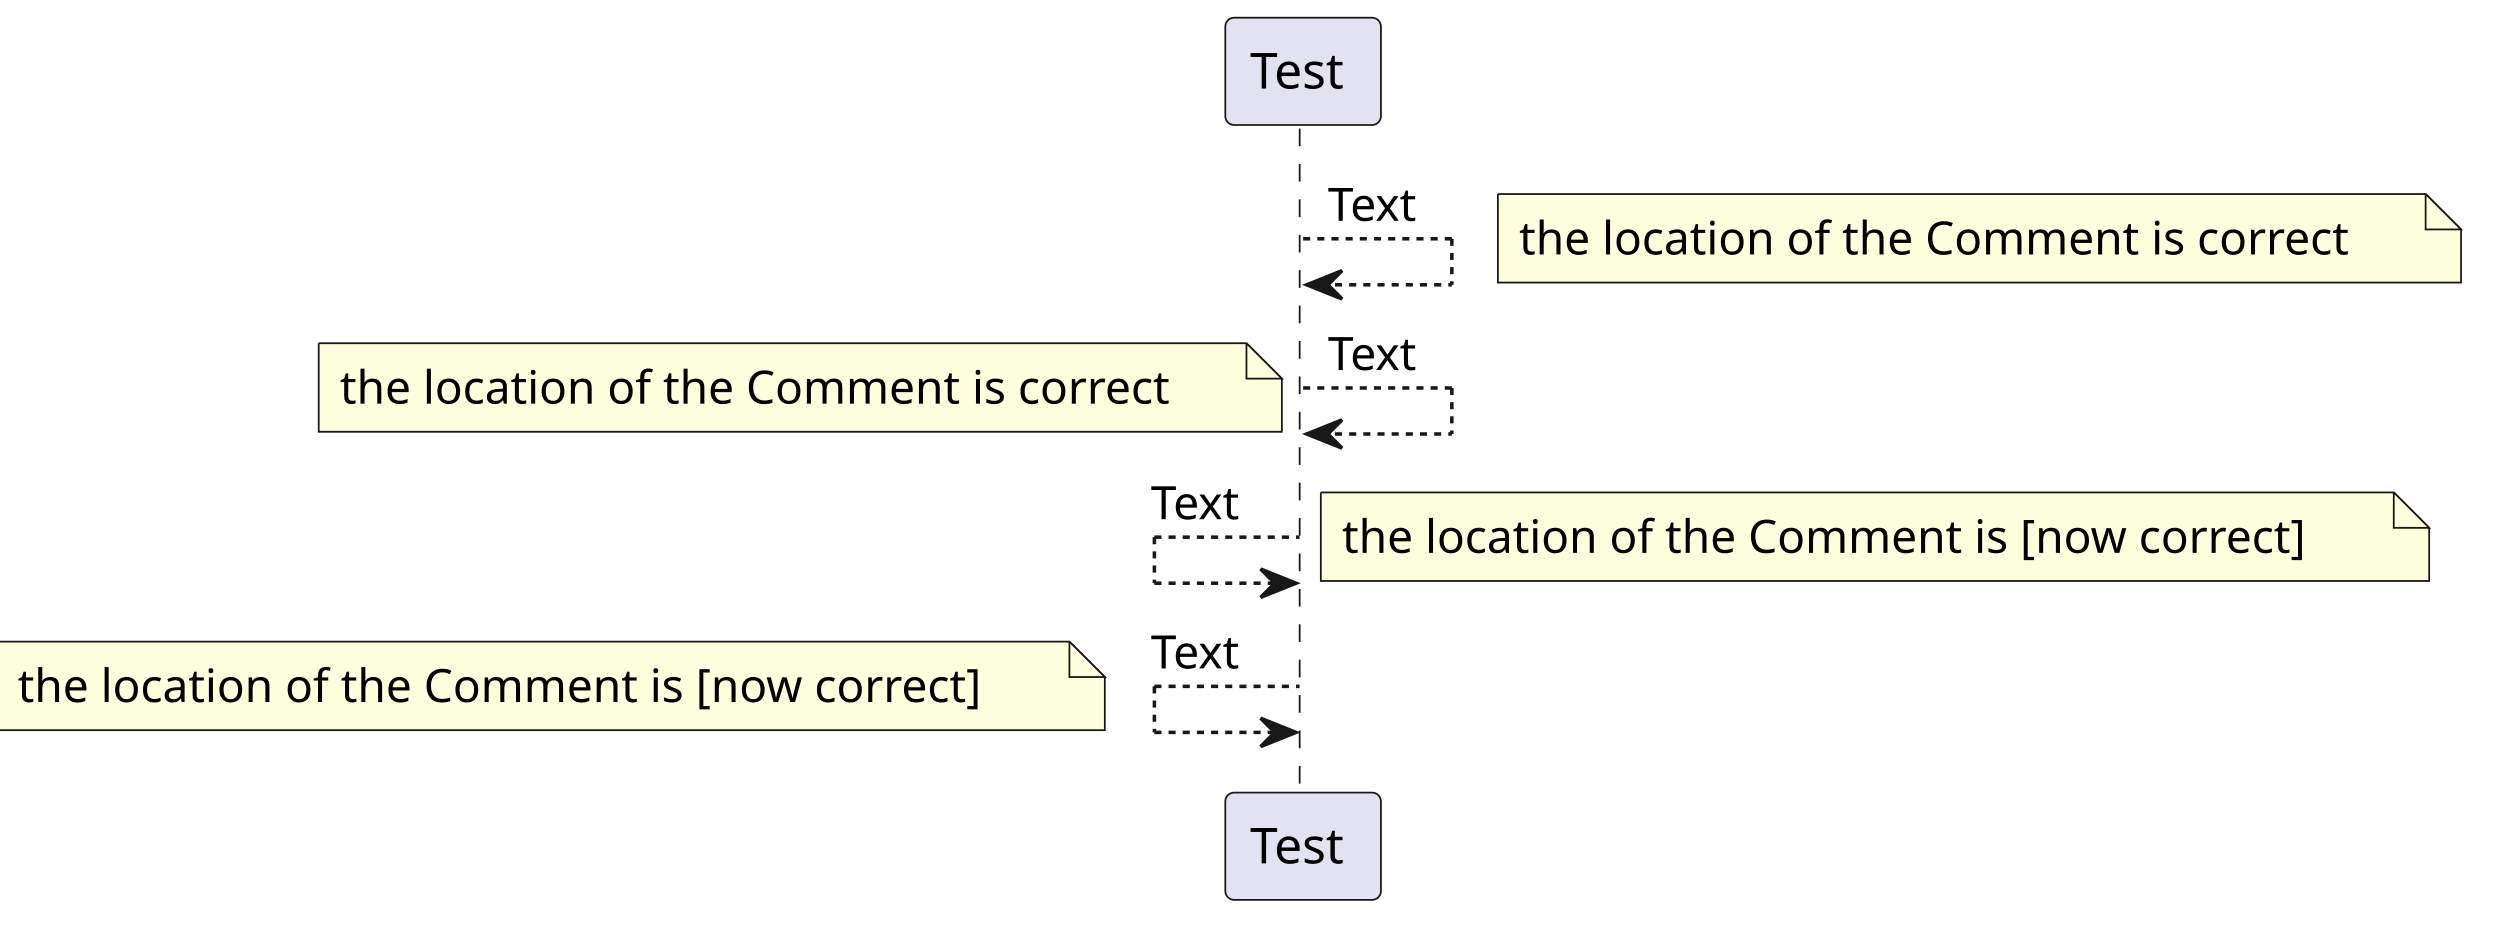
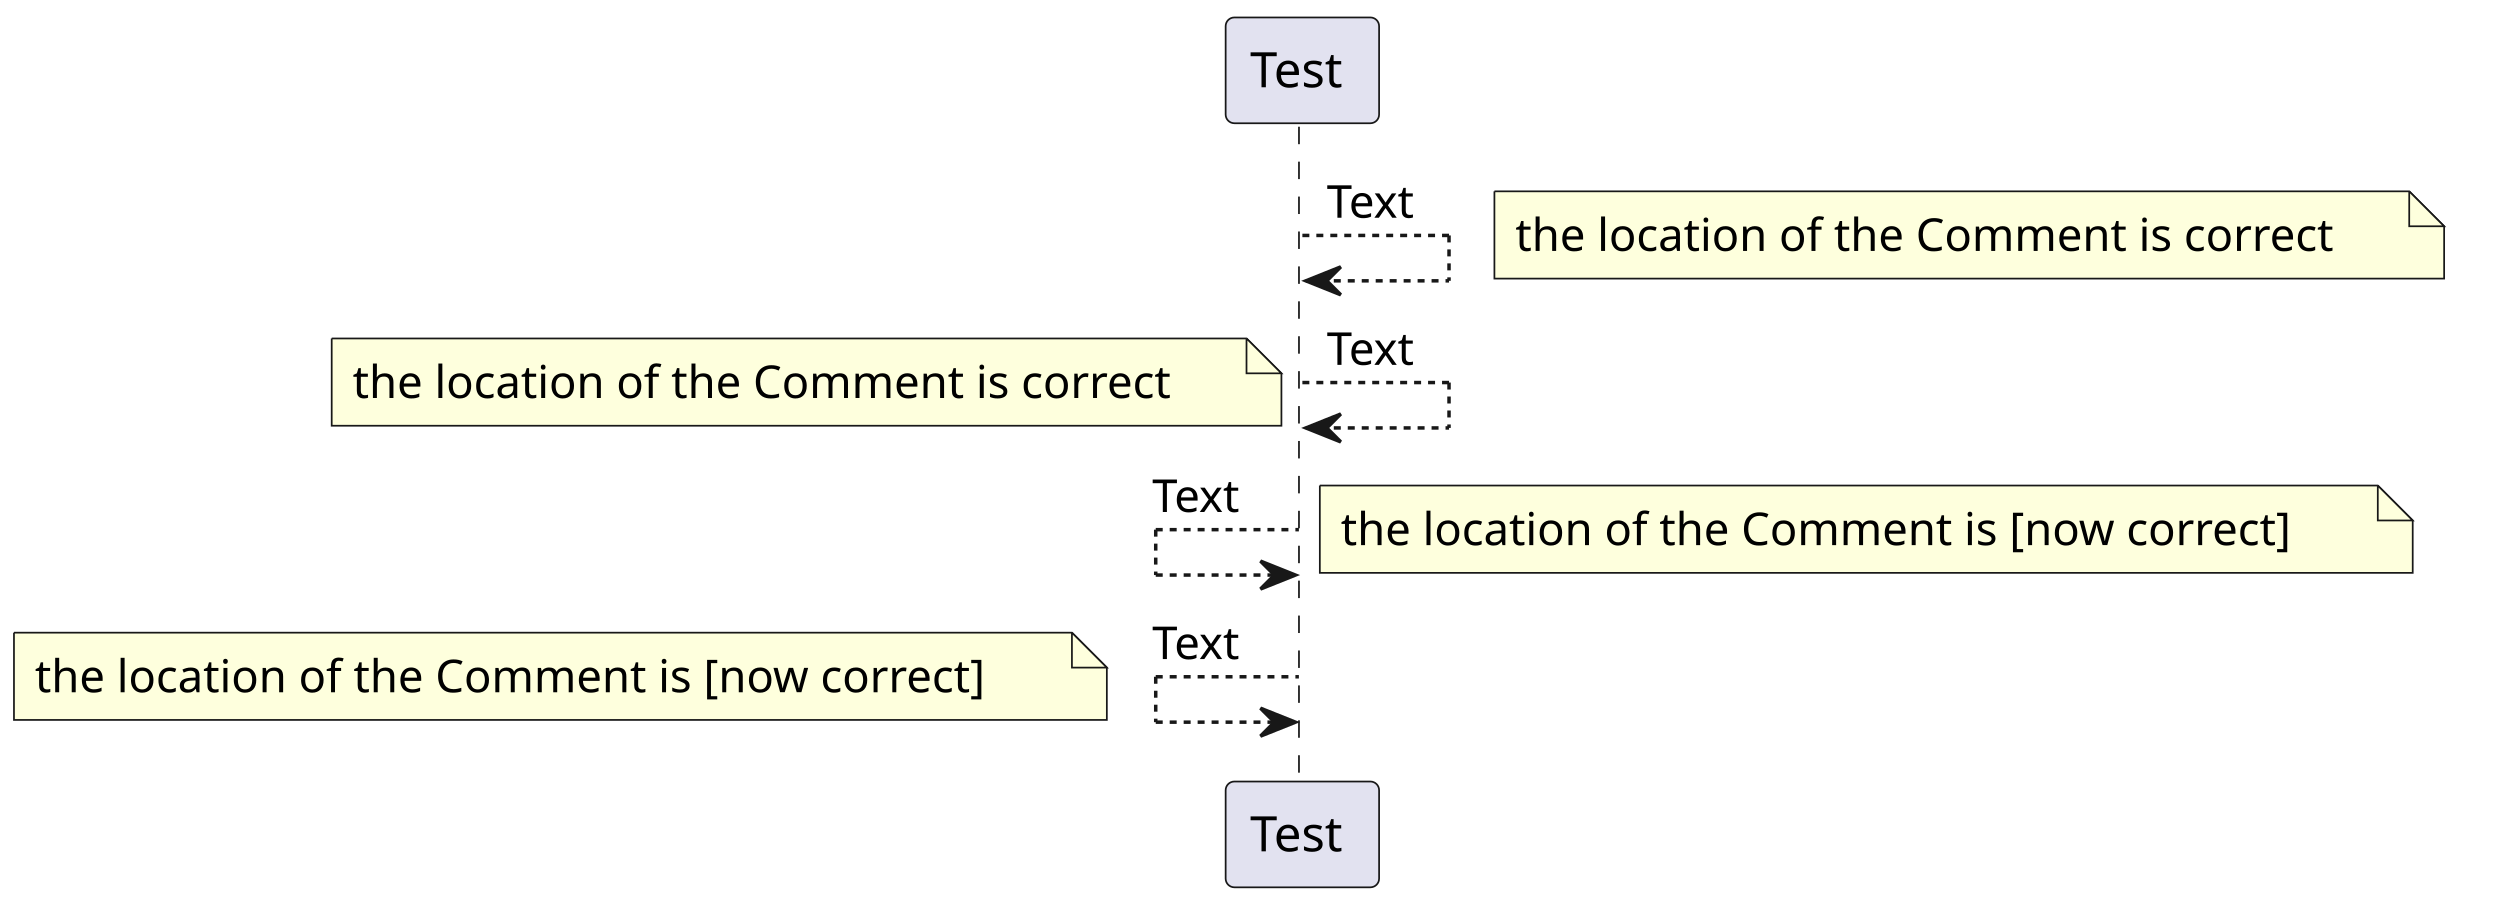
- <svg xmlns="http://www.w3.org/2000/svg" contentStyleType="text/css" data-diagram-type="SEQUENCE" height="262px" preserveAspectRatio="none" style="width:706px;height:262px;background:#FFFFFF;" version="1.1" viewBox="0 0 706 262" width="706px" zoomAndPan="magnify">
+ <svg xmlns="http://www.w3.org/2000/svg" contentStyleType="text/css" data-diagram-type="SEQUENCE" height="262px" preserveAspectRatio="none" style="width:716px;height:262px;background:#FFFFFF;" version="1.1" viewBox="0 0 716 262" width="716px" zoomAndPan="magnify">
  <defs />
  <g>
    <g class="participant-lifeline" data-entity-uid="part1" data-qualified-name="Test" data-source-line="1" id="part1-lifeline">
      <g>
-         <rect fill="#000000" fill-opacity="0" height="188.531" width="8" x="364" y="36.297" />
-         <line style="stroke:#181818;stroke-width:0.5;stroke-dasharray:5,5;" x1="367.026" x2="367.026" y1="36.297" y2="224.828" />
+         <rect fill="#000000" fill-opacity="0" height="188.531" width="8" x="369" y="36.297" />
+         <line style="stroke:#181818;stroke-width:0.5;stroke-dasharray:5,5;" x1="372.026" x2="372.026" y1="36.297" y2="224.828" />
      </g>
    </g>
    <g class="participant participant-head" data-entity-uid="part1" data-qualified-name="Test" data-source-line="1" id="part1-head">
-       <rect fill="#E2E2F0" height="30.297" rx="2.5" ry="2.5" style="stroke:#181818;stroke-width:0.5;" width="43.948" x="346.026" y="5" />
-       <text fill="#000000" font-family="sans-serif" font-size="14" lengthAdjust="spacing" textLength="29.948" x="353.026" y="24.995">Test</text>
+       <rect fill="#E2E2F0" height="30.297" rx="2.5" ry="2.5" style="stroke:#181818;stroke-width:0.5;" width="43.948" x="351.026" y="5" />
+       <text fill="#000000" font-family="sans-serif" font-size="14" lengthAdjust="spacing" textLength="29.948" x="358.026" y="24.995">Test</text>
    </g>
    <g class="participant participant-tail" data-entity-uid="part1" data-qualified-name="Test" data-source-line="1" id="part1-tail">
-       <rect fill="#E2E2F0" height="30.297" rx="2.5" ry="2.5" style="stroke:#181818;stroke-width:0.5;" width="43.948" x="346.026" y="223.828" />
-       <text fill="#000000" font-family="sans-serif" font-size="14" lengthAdjust="spacing" textLength="29.948" x="353.026" y="243.823">Test</text>
+       <rect fill="#E2E2F0" height="30.297" rx="2.5" ry="2.5" style="stroke:#181818;stroke-width:0.5;" width="43.948" x="351.026" y="223.828" />
+       <text fill="#000000" font-family="sans-serif" font-size="14" lengthAdjust="spacing" textLength="29.948" x="358.026" y="243.823">Test</text>
    </g>
    <g class="message" data-entity-1="part1" data-entity-2="part1" data-source-line="1" id="msg1">
-       <line style="stroke:#181818;stroke-width:1;stroke-dasharray:2,2;" x1="368" x2="410" y1="67.43" y2="67.43" />
-       <line style="stroke:#181818;stroke-width:1;stroke-dasharray:2,2;" x1="410" x2="410" y1="67.43" y2="80.43" />
-       <line style="stroke:#181818;stroke-width:1;stroke-dasharray:2,2;" x1="369" x2="410" y1="80.43" y2="80.43" />
-       <polygon fill="#181818" points="379,76.43,369,80.43,379,84.43,375,80.43" style="stroke:#181818;stroke-width:1;" />
-       <text fill="#000000" font-family="sans-serif" font-size="13" lengthAdjust="spacing" textLength="28.73" x="375" y="62.364">Text</text>
+       <line style="stroke:#181818;stroke-width:1;stroke-dasharray:2,2;" x1="373" x2="415" y1="67.43" y2="67.43" />
+       <line style="stroke:#181818;stroke-width:1;stroke-dasharray:2,2;" x1="415" x2="415" y1="67.43" y2="80.43" />
+       <line style="stroke:#181818;stroke-width:1;stroke-dasharray:2,2;" x1="374" x2="415" y1="80.43" y2="80.43" />
+       <polygon fill="#181818" points="384,76.43,374,80.43,384,84.43,380,80.43" style="stroke:#181818;stroke-width:1;" />
+       <text fill="#000000" font-family="sans-serif" font-size="13" lengthAdjust="spacing" textLength="28.73" x="380" y="62.364">Text</text>
    </g>
-     <path d="M423,54.797 L423,79.797 L695,79.797 L695,64.797 L685,54.797 L423,54.797" fill="#FEFFDD" style="stroke:#181818;stroke-width:0.5;" />
-     <path d="M685,54.797 L685,64.797 L695,64.797 L685,54.797" fill="#FEFFDD" style="stroke:#181818;stroke-width:0.5;" />
-     <text fill="#000000" font-family="sans-serif" font-size="13" lengthAdjust="spacing" textLength="251.685" x="429" y="71.864">the location of the Comment is correct</text>
+     <path d="M428,54.797 L428,79.797 L700,79.797 L700,64.797 L690,54.797 L428,54.797" fill="#FEFFDD" style="stroke:#181818;stroke-width:0.5;" />
+     <path d="M690,54.797 L690,64.797 L700,64.797 L690,54.797" fill="#FEFFDD" style="stroke:#181818;stroke-width:0.5;" />
+     <text fill="#000000" font-family="sans-serif" font-size="13" lengthAdjust="spacing" textLength="251.685" x="434" y="71.864">the location of the Comment is correct</text>
    <g class="message" data-entity-1="part1" data-entity-2="part1" data-source-line="4" id="msg3">
-       <line style="stroke:#181818;stroke-width:1;stroke-dasharray:2,2;" x1="368" x2="410" y1="109.562" y2="109.562" />
-       <line style="stroke:#181818;stroke-width:1;stroke-dasharray:2,2;" x1="410" x2="410" y1="109.562" y2="122.562" />
-       <line style="stroke:#181818;stroke-width:1;stroke-dasharray:2,2;" x1="369" x2="410" y1="122.562" y2="122.562" />
-       <polygon fill="#181818" points="379,118.562,369,122.562,379,126.562,375,122.562" style="stroke:#181818;stroke-width:1;" />
-       <text fill="#000000" font-family="sans-serif" font-size="13" lengthAdjust="spacing" textLength="28.73" x="375" y="104.497">Text</text>
+       <line style="stroke:#181818;stroke-width:1;stroke-dasharray:2,2;" x1="373" x2="415" y1="109.562" y2="109.562" />
+       <line style="stroke:#181818;stroke-width:1;stroke-dasharray:2,2;" x1="415" x2="415" y1="109.562" y2="122.562" />
+       <line style="stroke:#181818;stroke-width:1;stroke-dasharray:2,2;" x1="374" x2="415" y1="122.562" y2="122.562" />
+       <polygon fill="#181818" points="384,118.562,374,122.562,384,126.562,380,122.562" style="stroke:#181818;stroke-width:1;" />
+       <text fill="#000000" font-family="sans-serif" font-size="13" lengthAdjust="spacing" textLength="28.73" x="380" y="104.497">Text</text>
    </g>
-     <path d="M90,96.93 L90,121.93 L362,121.93 L362,106.93 L352,96.93 L90,96.93" fill="#FEFFDD" style="stroke:#181818;stroke-width:0.5;" />
-     <path d="M352,96.93 L352,106.93 L362,106.93 L352,96.93" fill="#FEFFDD" style="stroke:#181818;stroke-width:0.5;" />
-     <text fill="#000000" font-family="sans-serif" font-size="13" lengthAdjust="spacing" textLength="251.685" x="96" y="113.997">the location of the Comment is correct</text>
+     <path d="M95,96.93 L95,121.93 L367,121.93 L367,106.93 L357,96.93 L95,96.93" fill="#FEFFDD" style="stroke:#181818;stroke-width:0.5;" />
+     <path d="M357,96.93 L357,106.93 L367,106.93 L357,96.93" fill="#FEFFDD" style="stroke:#181818;stroke-width:0.5;" />
+     <text fill="#000000" font-family="sans-serif" font-size="13" lengthAdjust="spacing" textLength="251.685" x="101" y="113.997">the location of the Comment is correct</text>
    <g class="message" data-entity-1="part1" data-entity-2="part1" data-source-line="7" id="msg5">
-       <line style="stroke:#181818;stroke-width:1;stroke-dasharray:2,2;" x1="326" x2="367" y1="151.695" y2="151.695" />
-       <line style="stroke:#181818;stroke-width:1;stroke-dasharray:2,2;" x1="326" x2="326" y1="151.695" y2="164.695" />
-       <line style="stroke:#181818;stroke-width:1;stroke-dasharray:2,2;" x1="326" x2="366" y1="164.695" y2="164.695" />
-       <polygon fill="#181818" points="356,160.695,366,164.695,356,168.695,360,164.695" style="stroke:#181818;stroke-width:1;" />
-       <text fill="#000000" font-family="sans-serif" font-size="13" lengthAdjust="spacing" textLength="28.73" x="325" y="146.629">Text</text>
+       <line style="stroke:#181818;stroke-width:1;stroke-dasharray:2,2;" x1="331" x2="372" y1="151.695" y2="151.695" />
+       <line style="stroke:#181818;stroke-width:1;stroke-dasharray:2,2;" x1="331" x2="331" y1="151.695" y2="164.695" />
+       <line style="stroke:#181818;stroke-width:1;stroke-dasharray:2,2;" x1="331" x2="371" y1="164.695" y2="164.695" />
+       <polygon fill="#181818" points="361,160.695,371,164.695,361,168.695,365,164.695" style="stroke:#181818;stroke-width:1;" />
+       <text fill="#000000" font-family="sans-serif" font-size="13" lengthAdjust="spacing" textLength="28.73" x="330" y="146.629">Text</text>
    </g>
-     <path d="M373,139.062 L373,164.062 L686,164.062 L686,149.062 L676,139.062 L373,139.062" fill="#FEFFDD" style="stroke:#181818;stroke-width:0.5;" />
-     <path d="M676,139.062 L676,149.062 L686,149.062 L676,139.062" fill="#FEFFDD" style="stroke:#181818;stroke-width:0.5;" />
-     <text fill="#000000" font-family="sans-serif" font-size="13" lengthAdjust="spacing" textLength="292.786" x="379" y="156.129">the location of the Comment is [now correct]</text>
+     <path d="M378,139.062 L378,164.062 L691,164.062 L691,149.062 L681,139.062 L378,139.062" fill="#FEFFDD" style="stroke:#181818;stroke-width:0.5;" />
+     <path d="M681,139.062 L681,149.062 L691,149.062 L681,139.062" fill="#FEFFDD" style="stroke:#181818;stroke-width:0.5;" />
+     <text fill="#000000" font-family="sans-serif" font-size="13" lengthAdjust="spacing" textLength="292.786" x="384" y="156.129">the location of the Comment is [now correct]</text>
    <g class="message" data-entity-1="part1" data-entity-2="part1" data-source-line="10" id="msg7">
-       <line style="stroke:#181818;stroke-width:1;stroke-dasharray:2,2;" x1="326" x2="367" y1="193.828" y2="193.828" />
-       <line style="stroke:#181818;stroke-width:1;stroke-dasharray:2,2;" x1="326" x2="326" y1="193.828" y2="206.828" />
-       <line style="stroke:#181818;stroke-width:1;stroke-dasharray:2,2;" x1="326" x2="366" y1="206.828" y2="206.828" />
-       <polygon fill="#181818" points="356,202.828,366,206.828,356,210.828,360,206.828" style="stroke:#181818;stroke-width:1;" />
-       <text fill="#000000" font-family="sans-serif" font-size="13" lengthAdjust="spacing" textLength="28.73" x="325" y="188.762">Text</text>
+       <line style="stroke:#181818;stroke-width:1;stroke-dasharray:2,2;" x1="331" x2="372" y1="193.828" y2="193.828" />
+       <line style="stroke:#181818;stroke-width:1;stroke-dasharray:2,2;" x1="331" x2="331" y1="193.828" y2="206.828" />
+       <line style="stroke:#181818;stroke-width:1;stroke-dasharray:2,2;" x1="331" x2="371" y1="206.828" y2="206.828" />
+       <polygon fill="#181818" points="361,202.828,371,206.828,361,210.828,365,206.828" style="stroke:#181818;stroke-width:1;" />
+       <text fill="#000000" font-family="sans-serif" font-size="13" lengthAdjust="spacing" textLength="28.73" x="330" y="188.762">Text</text>
    </g>
-     <path d="M-1,181.195 L-1,206.195 L312,206.195 L312,191.195 L302,181.195 L-1,181.195" fill="#FEFFDD" style="stroke:#181818;stroke-width:0.5;" />
-     <path d="M302,181.195 L302,191.195 L312,191.195 L302,181.195" fill="#FEFFDD" style="stroke:#181818;stroke-width:0.5;" />
-     <text fill="#000000" font-family="sans-serif" font-size="13" lengthAdjust="spacing" textLength="292.786" x="5" y="198.262">the location of the Comment is [now correct]</text>
+     <path d="M4,181.195 L4,206.195 L317,206.195 L317,191.195 L307,181.195 L4,181.195" fill="#FEFFDD" style="stroke:#181818;stroke-width:0.5;" />
+     <path d="M307,181.195 L307,191.195 L317,191.195 L307,181.195" fill="#FEFFDD" style="stroke:#181818;stroke-width:0.5;" />
+     <text fill="#000000" font-family="sans-serif" font-size="13" lengthAdjust="spacing" textLength="292.786" x="10" y="198.262">the location of the Comment is [now correct]</text>
  </g>
</svg>
